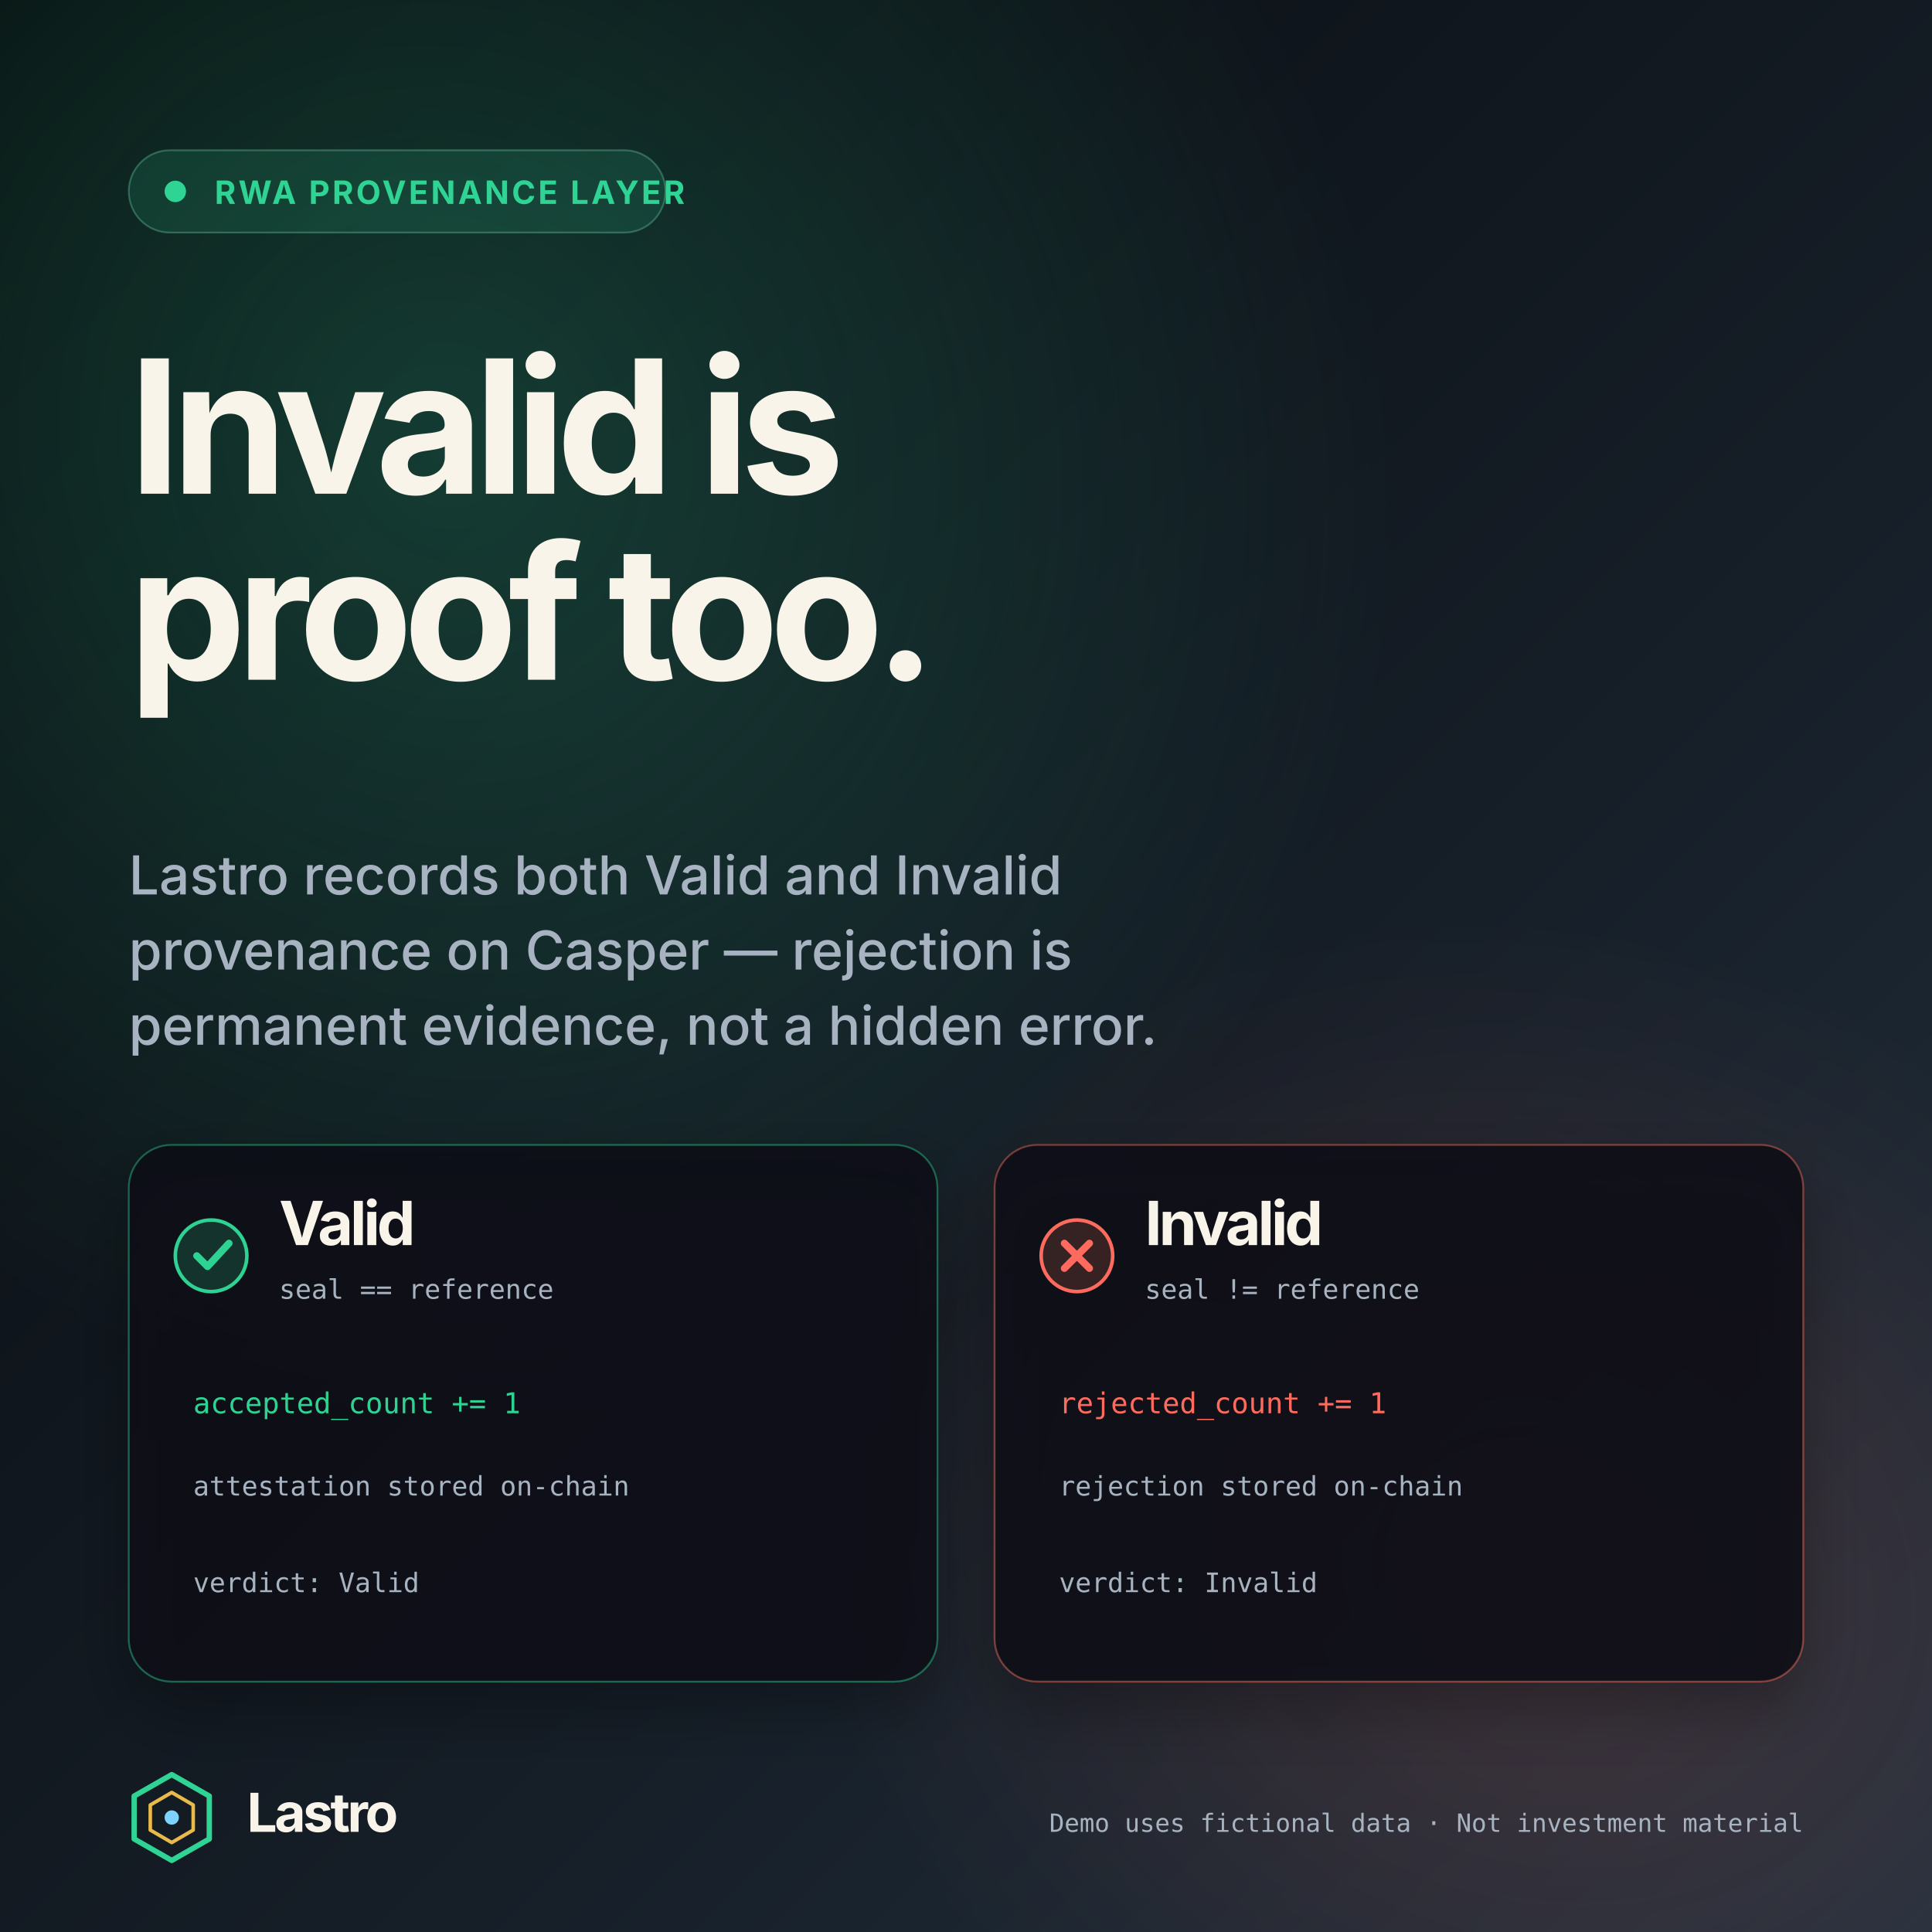
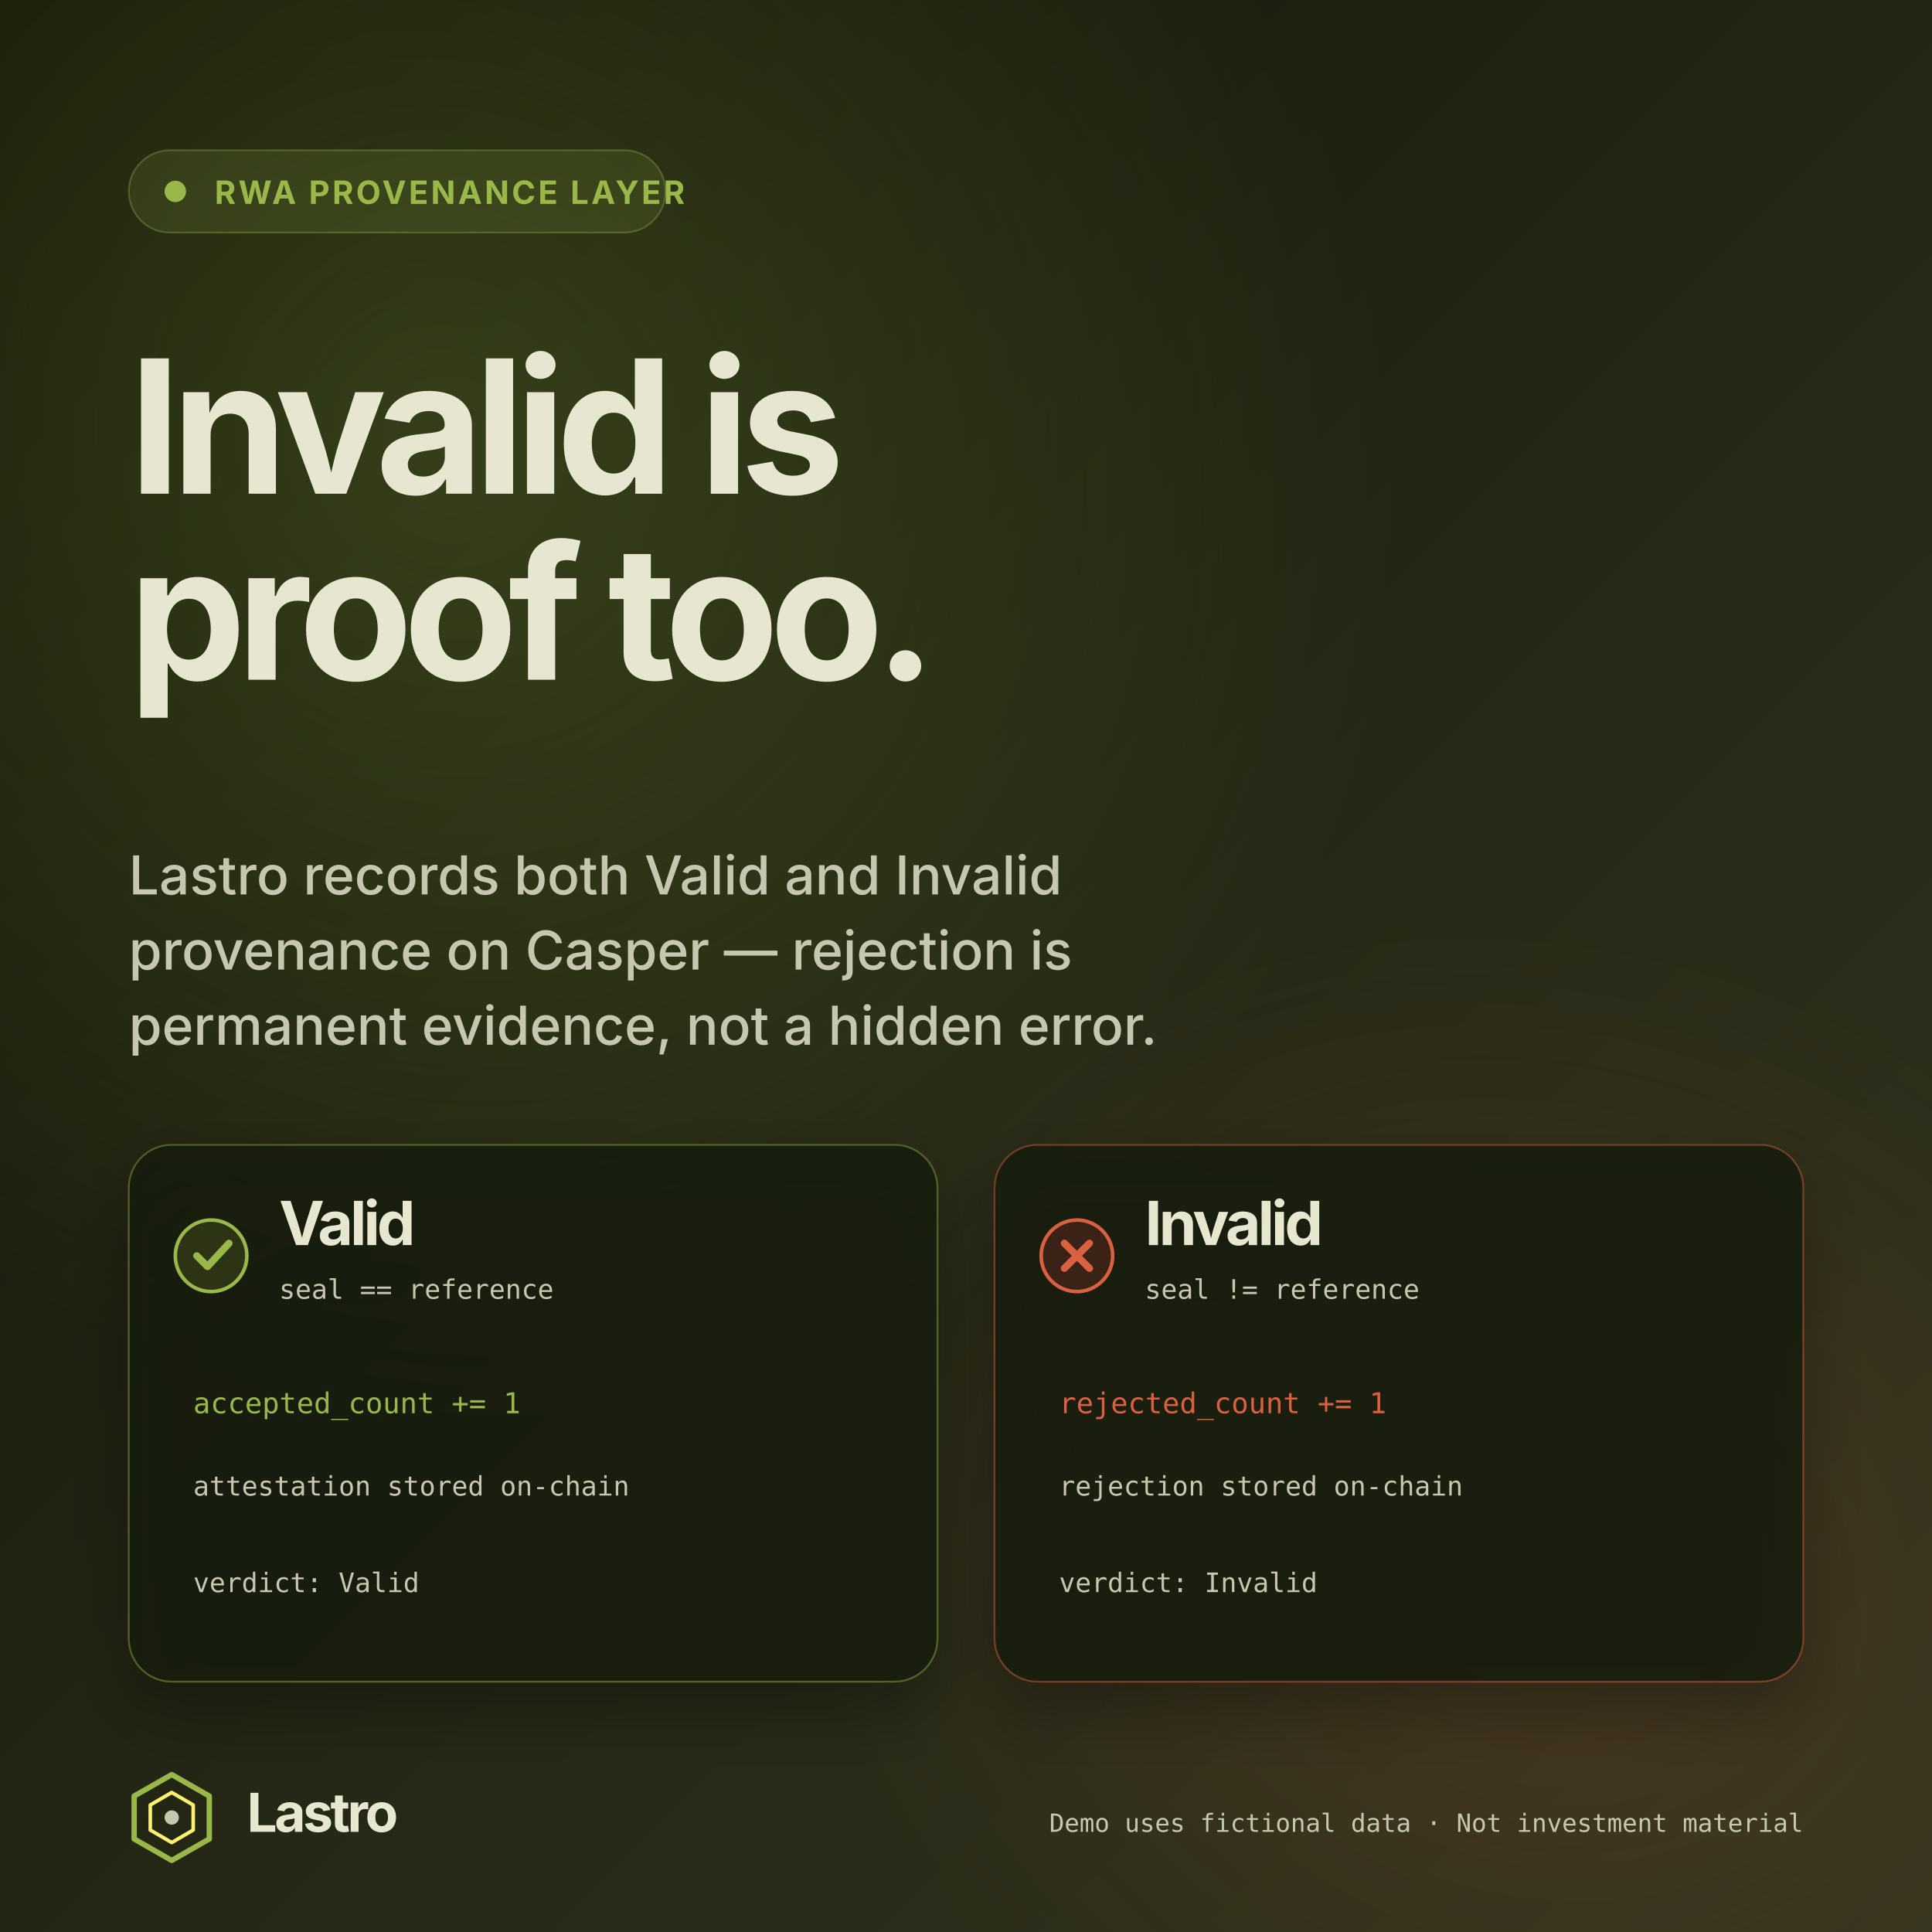
<svg xmlns="http://www.w3.org/2000/svg" width="1080" height="1080" viewBox="0 0 1080 1080" fill="none" role="img" aria-labelledby="title desc">
  <defs>
    <linearGradient id="bg" x1="0" y1="0" x2="1080" y2="1080" gradientUnits="userSpaceOnUse">
-       <stop stop-color="#070A0D" />
-       <stop offset="0.58" stop-color="#151D26" />
-       <stop offset="1" stop-color="#22303D" />
+       <stop stop-color="#121407" />
+       <stop offset="0.58" stop-color="#262916" />
+       <stop offset="1" stop-color="#30331e" />
    </linearGradient>
    <radialGradient id="glowProof" cx="0" cy="0" r="1" gradientUnits="userSpaceOnUse" gradientTransform="translate(250 250) rotate(60) scale(560 520)">
-       <stop stop-color="#2FD394" stop-opacity="0.22" />
-       <stop offset="1" stop-color="#2FD394" stop-opacity="0" />
+       <stop stop-color="#9ab84a" stop-opacity="0.22" />
+       <stop offset="1" stop-color="#9ab84a" stop-opacity="0" />
    </radialGradient>
    <radialGradient id="glowSignal" cx="0" cy="0" r="1" gradientUnits="userSpaceOnUse" gradientTransform="translate(860 880) rotate(20) scale(420 360)">
-       <stop stop-color="#FF6B5E" stop-opacity="0.16" />
-       <stop offset="1" stop-color="#FF6B5E" stop-opacity="0" />
+       <stop stop-color="#d9603f" stop-opacity="0.16" />
+       <stop offset="1" stop-color="#d9603f" stop-opacity="0" />
    </radialGradient>
    <filter id="softShadow" x="-20%" y="-20%" width="140%" height="140%">
      <feDropShadow dx="0" dy="16" stdDeviation="18" flood-color="#000000" flood-opacity="0.34" />
    </filter>
    <style>
      .display { font-family: 'Space Grotesk', Inter, system-ui, sans-serif; font-weight: 700; letter-spacing: -0.05em; }
      .body { font-family: Inter, ui-sans-serif, system-ui, sans-serif; }
      .mono { font-family: 'JetBrains Mono', 'IBM Plex Mono', ui-monospace, monospace; }
-       .paper { fill: #F8F4EA; }
-       .muted { fill: #A8B3C1; }
-       .proof { fill: #2FD394; }
-       .seal { fill: #E9B949; }
-       .signal { fill: #FF6B5E; }
+       .paper { fill: #e7e6d0; }
+       .muted { fill: #c5c7b0; }
+       .proof { fill: #9ab84a; }
+       .seal { fill: #fef16f; }
+       .signal { fill: #d9603f; }
    </style>
  </defs>
  <rect width="1080" height="1080" fill="url(#bg)" />
  <rect width="1080" height="1080" fill="url(#glowProof)" />
  <rect width="1080" height="1080" fill="url(#glowSignal)" />
  <g transform="translate(72 84)">
-     <rect width="300" height="46" rx="23" fill="rgba(47, 211, 148, 0.13)" stroke="rgba(116, 224, 178, 0.32)" />
-     <circle cx="26" cy="23" r="6" fill="#2FD394" />
+     <rect width="300" height="46" rx="23" fill="rgba(154, 184, 74, 0.13)" stroke="rgba(154, 184, 74, 0.32)" />
+     <circle cx="26" cy="23" r="6" fill="#9ab84a" />
    <text x="48" y="30" class="body proof" font-size="18" font-weight="700" letter-spacing="0.08em">RWA PROVENANCE LAYER</text>
  </g>
  <text x="72" y="276" class="display paper" font-size="104">
    <tspan x="72" dy="0">Invalid is</tspan>
    <tspan x="72" dy="104">proof too.</tspan>
  </text>
  <text x="72" y="500" class="body muted" font-size="30" font-weight="500">
    <tspan x="72" dy="0">Lastro records both Valid and Invalid</tspan>
    <tspan x="72" dy="42">provenance on Casper — rejection is</tspan>
    <tspan x="72" dy="42">permanent evidence, not a hidden error.</tspan>
  </text>
  <g transform="translate(72 640)" filter="url(#softShadow)">
-     <rect width="452" height="300" rx="24" fill="rgba(13, 18, 24, 0.86)" stroke="rgba(47, 211, 148, 0.4)" />
-     <circle cx="46" cy="62" r="20" fill="rgba(47, 211, 148, 0.16)" stroke="#2FD394" stroke-width="2" />
-     <path d="M38 62l6 6 12-13" stroke="#2FD394" stroke-width="4" stroke-linecap="round" stroke-linejoin="round" fill="none" />
+     <rect width="452" height="300" rx="24" fill="rgba(24, 27, 12, 0.86)" stroke="rgba(154, 184, 74, 0.4)" />
+     <circle cx="46" cy="62" r="20" fill="rgba(154, 184, 74, 0.16)" stroke="#9ab84a" stroke-width="2" />
+     <path d="M38 62l6 6 12-13" stroke="#9ab84a" stroke-width="4" stroke-linecap="round" stroke-linejoin="round" fill="none" />
    <text x="84" y="56" class="display paper" font-size="34">Valid</text>
    <text x="84" y="86" class="mono muted" font-size="15">seal == reference</text>
    <text x="36" y="150" class="mono proof" font-size="16">accepted_count += 1</text>
    <text x="36" y="196" class="mono muted" font-size="15">attestation stored on-chain</text>
    <text x="36" y="250" class="mono muted" font-size="15">verdict: Valid</text>
  </g>
  <g transform="translate(556 640)" filter="url(#softShadow)">
-     <rect width="452" height="300" rx="24" fill="rgba(13, 18, 24, 0.86)" stroke="rgba(255, 107, 94, 0.42)" />
-     <circle cx="46" cy="62" r="20" fill="rgba(255, 107, 94, 0.16)" stroke="#FF6B5E" stroke-width="2" />
-     <path d="M39 55l14 14M53 55l-14 14" stroke="#FF6B5E" stroke-width="4" stroke-linecap="round" fill="none" />
+     <rect width="452" height="300" rx="24" fill="rgba(24, 27, 12, 0.86)" stroke="rgba(217, 96, 63, 0.42)" />
+     <circle cx="46" cy="62" r="20" fill="rgba(217, 96, 63, 0.16)" stroke="#d9603f" stroke-width="2" />
+     <path d="M39 55l14 14M53 55l-14 14" stroke="#d9603f" stroke-width="4" stroke-linecap="round" fill="none" />
    <text x="84" y="56" class="display paper" font-size="34">Invalid</text>
    <text x="84" y="86" class="mono muted" font-size="15">seal != reference</text>
    <text x="36" y="150" class="mono signal" font-size="16">rejected_count += 1</text>
    <text x="36" y="196" class="mono muted" font-size="15">rejection stored on-chain</text>
    <text x="36" y="250" class="mono muted" font-size="15">verdict: Invalid</text>
  </g>
  <g transform="translate(72 992)">
-     <path d="M24 0L45 12V36L24 48L3 36V12L24 0Z" stroke="#2FD394" stroke-width="3" stroke-linejoin="round" />
-     <path d="M24 10L36 17V31L24 38L12 31V17L24 10Z" stroke="#E9B949" stroke-width="2" stroke-linejoin="round" />
-     <circle cx="24" cy="24" r="4" fill="#7DD3FC" />
+     <path d="M24 0L45 12V36L24 48L3 36V12L24 0Z" stroke="#9ab84a" stroke-width="3" stroke-linejoin="round" />
+     <path d="M24 10L36 17V31L24 38L12 31V17L24 10Z" stroke="#fef16f" stroke-width="2" stroke-linejoin="round" />
+     <circle cx="24" cy="24" r="4" fill="#c5c7b0" />
    <text x="66" y="32" class="display paper" font-size="30" letter-spacing="-0.03em">Lastro</text>
  </g>
  <text x="1008" y="1024" text-anchor="end" class="mono muted" font-size="14">Demo uses fictional data · Not investment material</text>
</svg>
